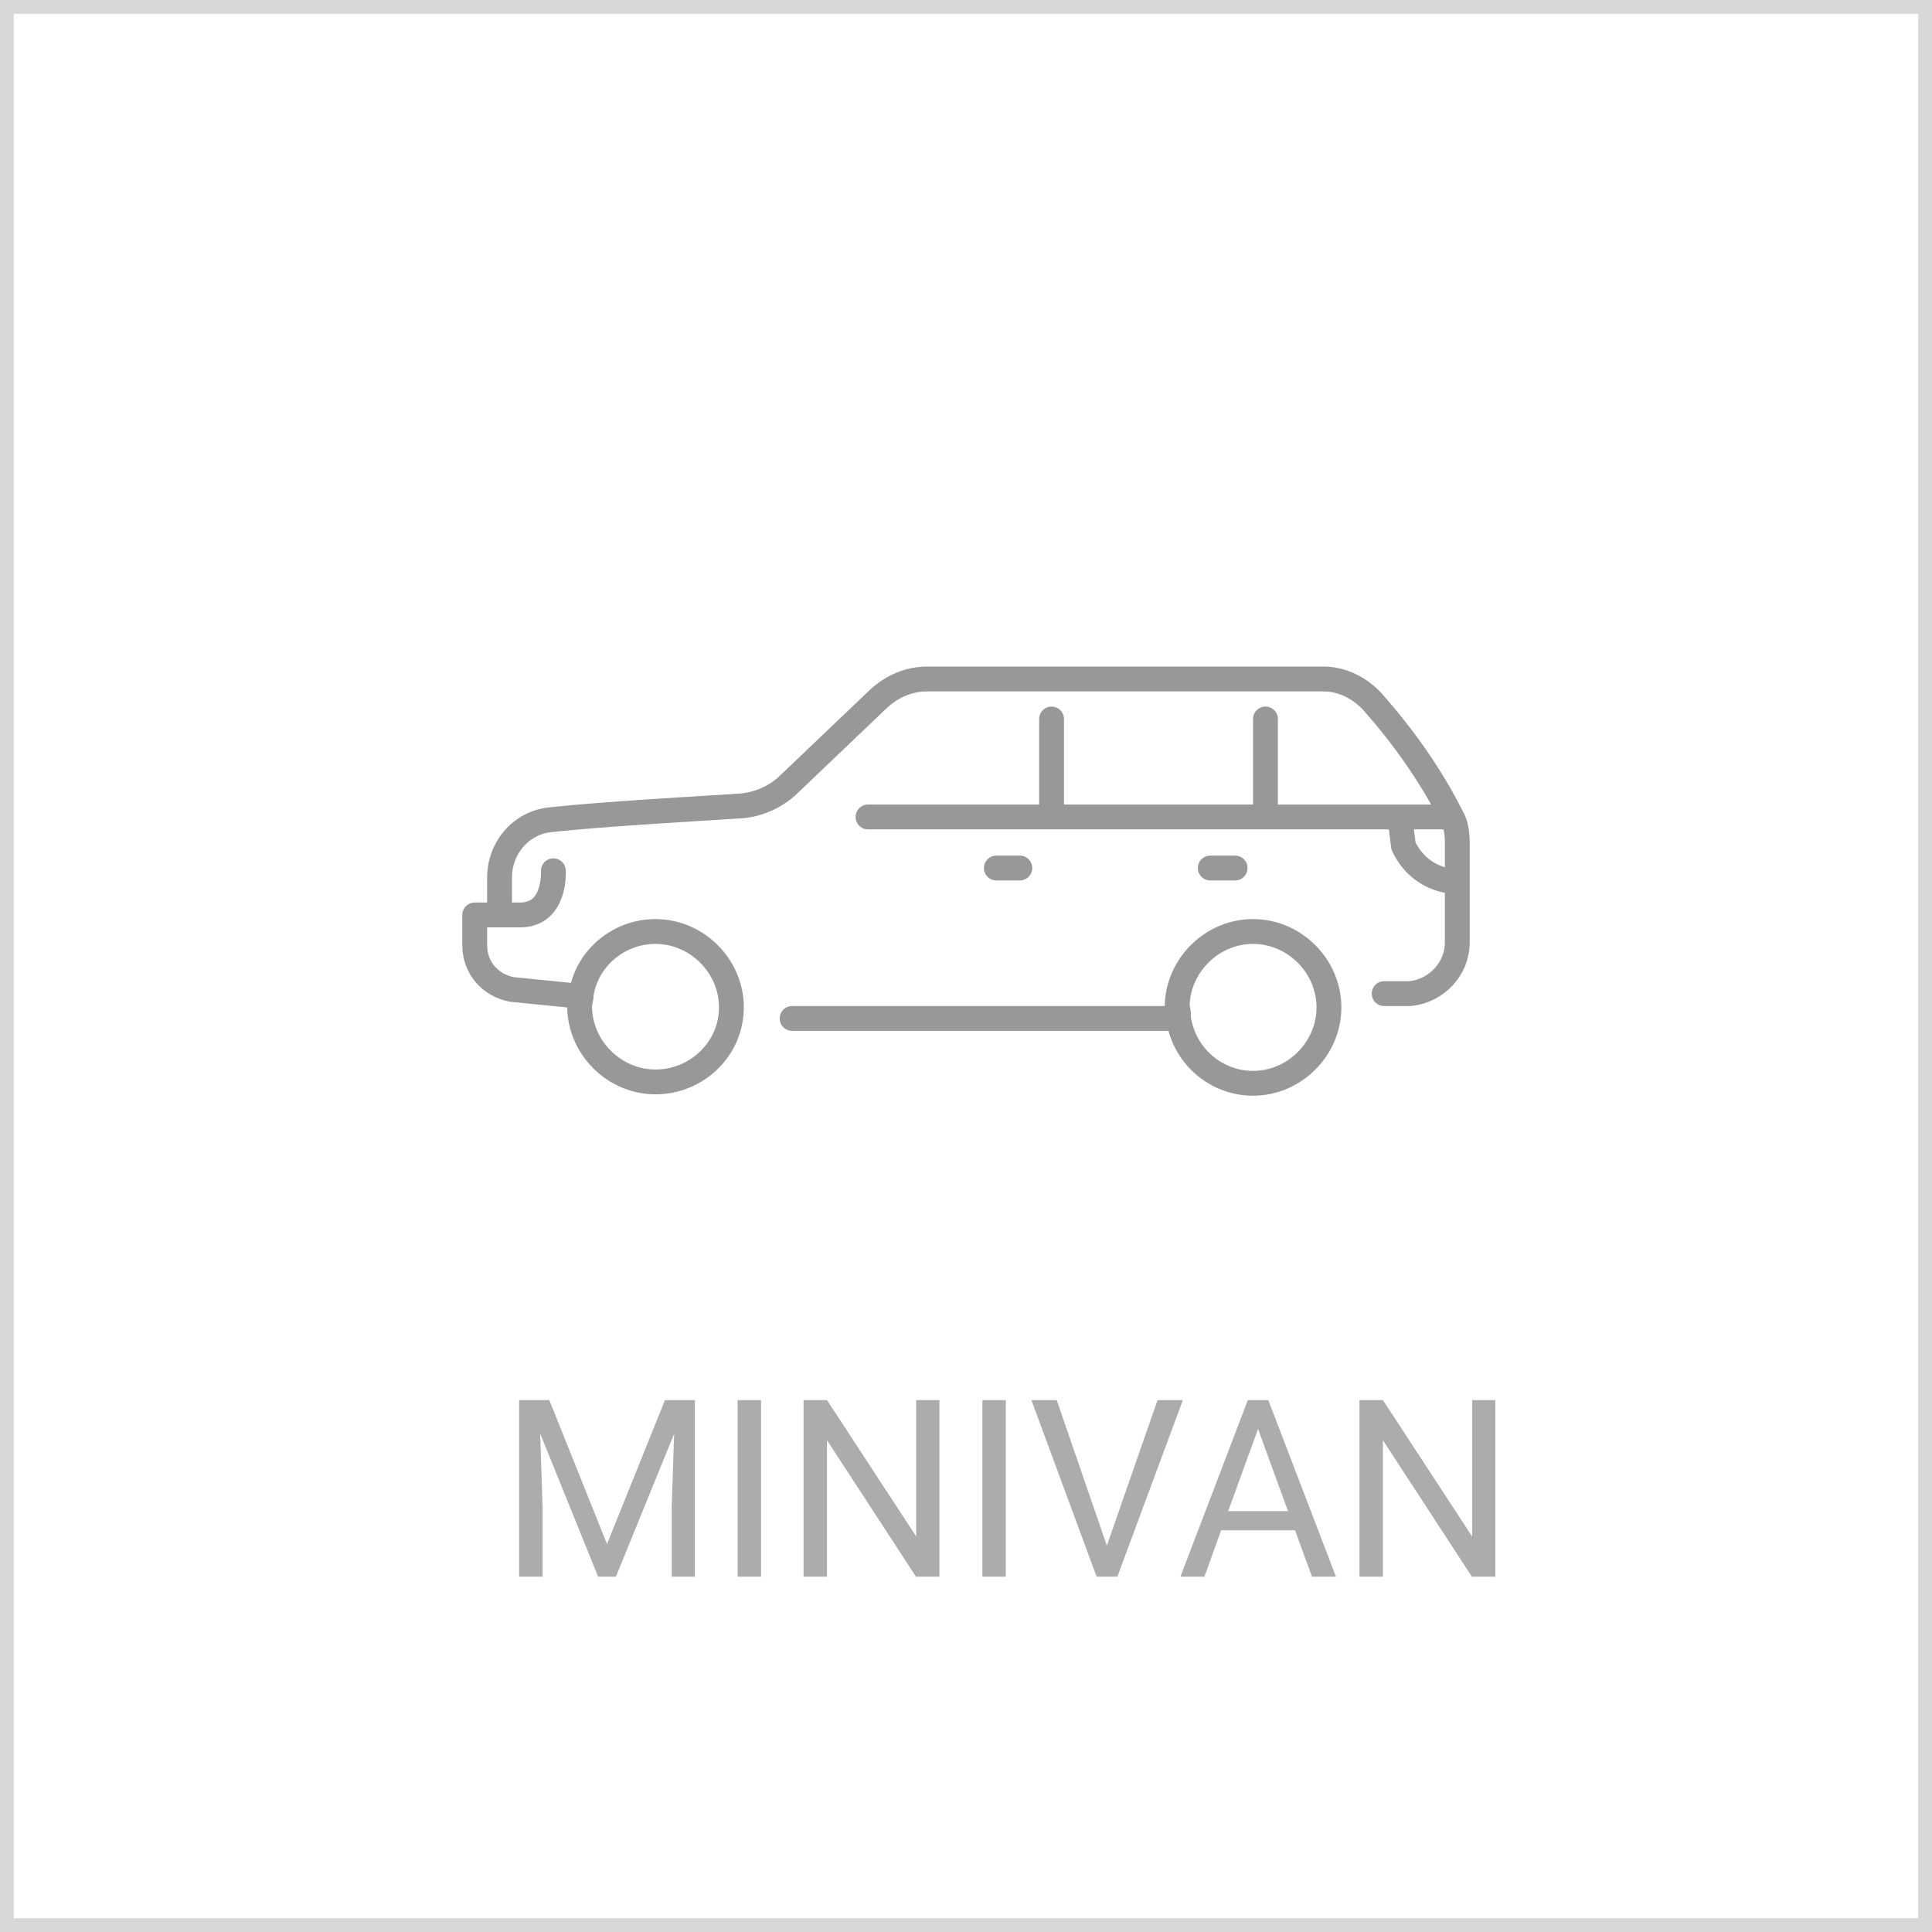
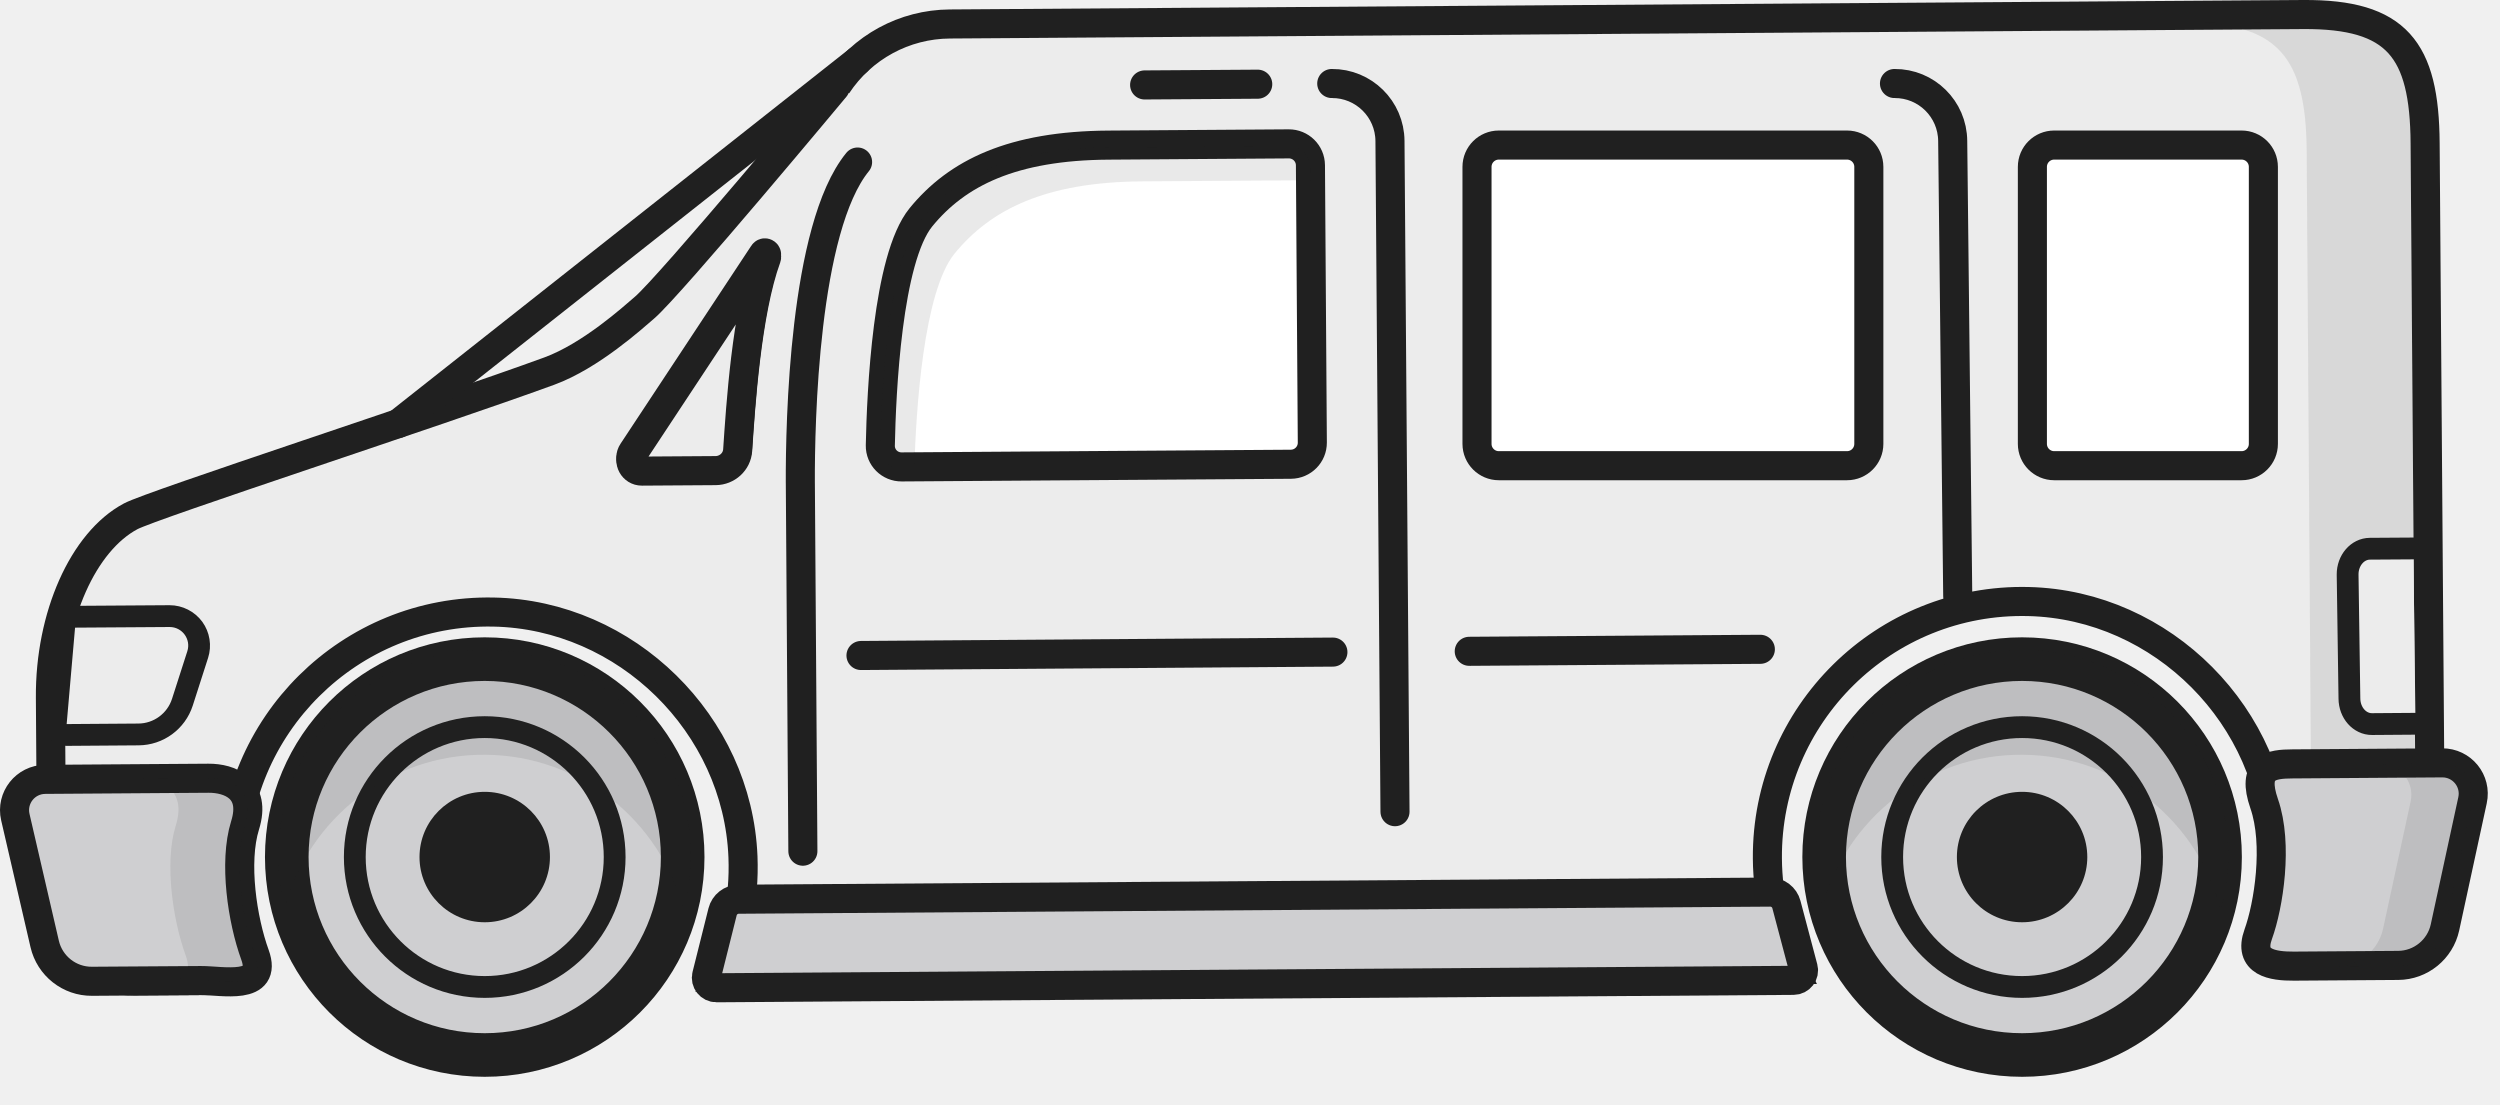
- <svg xmlns="http://www.w3.org/2000/svg" width="112px" height="112px" viewBox="0 0 112 112" version="1.1">
-   <defs />
+ <svg xmlns="http://www.w3.org/2000/svg" width="86px" height="38px" viewBox="0 0 86 38" version="1.1">
  <g id="Page-1" stroke="none" stroke-width="1" fill="none" fill-rule="evenodd">
-     <g id="Body-Type" transform="translate(-24, -224)">
-       <g id="Box---Body-Type" transform="translate(24, 224)">
-         <rect id="Rectangle" stroke="#D8D8D8" stroke-width="0.8" fill="#FFFFFF" x="0.4" y="0.4" width="111.2" height="111.2" />
-         <g id="Box-Text" transform="translate(2.4, 78.4)" stroke-width="1">
-           <g id="TEXT">
-             <rect id="white-bg" fill="#FFFFFF" x="0" y="0" width="107" height="16.8" />
-             <text font-family="Roboto-Regular, Roboto" font-size="14.4" font-weight="normal" fill="#989898">
-               <tspan x="56" y="13" text-anchor="middle">MINIVAN</tspan>
-             </text>
-             <g id="color-/-grey" style="mix-blend-mode: overlay;" fill="#989898">
-               <rect id="color" x="0" y="0" width="107.128" height="17.2" />
-             </g>
+     <g id="Car-Model-Icons---Greyscale" transform="translate(-145, -363)">
+       <g id="MINIVAN" transform="translate(132, 337)">
+         <g id="Group-91" transform="translate(13, 26)">
+           <path d="M28.794,2.933 C29.657,1.626 31.108,0.835 32.674,0.825 C41.632,0.763 71.982,0.55 79.234,0.5 C82.457,0.479 83.402,1.702 83.424,4.925 C83.446,8.148 83.56,22.909 83.585,26.652 C83.611,30.394 77.776,32.557 77.895,32.195 C78.192,31.282 78.344,30.302 78.323,29.284 C78.229,24.669 74.394,20.803 69.779,20.693 C64.812,20.573 60.764,24.589 60.798,29.529 C60.808,30.902 61.132,32.198 61.701,33.354 L24.713,33.608 C25.306,32.362 25.617,30.957 25.558,29.475 C25.376,24.912 21.544,21.145 16.979,21.055 C12.028,20.956 8.002,24.965 8.036,29.892 C8.042,30.791 8.184,31.66 8.441,32.475 C8.576,32.905 7.84,33.724 7.367,33.728 C5.815,33.739 4.841,33.745 4.608,33.746 C2.529,33.761 1.786,31.581 1.771,29.346 C1.755,27.111 1.762,28.043 1.734,23.99 C1.715,21.202 2.859,18.632 4.496,17.761 C5.24,17.364 15.086,14.16 18.894,12.766 C20.327,12.242 21.789,10.909 22.166,10.588 C23.041,9.845 28.814,2.91 28.794,2.933" id="Fill-1" fill="#ECECEC" />
+           <path d="M28.794,2.933 C29.657,1.626 31.108,0.835 32.674,0.825 C41.632,0.763 71.982,0.55 79.234,0.5 C82.457,0.479 83.402,1.702 83.424,4.925 C83.446,8.148 83.56,22.909 83.585,26.652 C83.611,30.394 77.776,32.557 77.895,32.195 C78.192,31.282 78.344,30.302 78.323,29.284 C78.229,24.669 74.394,20.803 69.779,20.693 C64.812,20.573 60.764,24.589 60.798,29.529 C60.808,30.902 61.132,32.198 61.701,33.354 L24.713,33.608 C25.306,32.362 25.617,30.957 25.558,29.475 C25.376,24.912 21.544,21.145 16.979,21.055 C12.028,20.956 8.002,24.965 8.036,29.892 C8.042,30.791 8.184,31.66 8.441,32.475 C8.576,32.905 7.84,33.724 7.367,33.728 C5.815,33.739 4.841,33.745 4.608,33.746 C2.529,33.761 1.786,31.581 1.771,29.346 C1.755,27.111 1.762,28.043 1.734,23.99 C1.715,21.202 2.859,18.632 4.496,17.761 C5.24,17.364 15.086,14.16 18.894,12.766 C20.327,12.242 21.789,10.909 22.166,10.588 C23.041,9.845 28.814,2.91 28.794,2.933 Z" id="Stroke-3" stroke="#202020" />
+           <path d="M79.118,0.754 C78.101,0.761 76.513,0.773 75.16,0.781 C78.383,0.759 79.328,1.983 79.35,5.207 C79.372,8.429 79.485,24.858 79.511,28.601 C79.52,29.947 78.769,30.019 77.812,30.913 C77.764,31.654 77.625,32.371 77.403,33.05 C77.285,33.412 83.119,32.318 83.094,28.576 C83.068,24.833 82.953,8.195 82.931,4.973 C82.909,1.748 82.342,0.732 79.118,0.754" id="Fill-5" fill-opacity="0.1" fill="#202020" />
+           <path d="M61.452,31.114 C61.386,30.863 61.155,30.687 60.894,30.688 L25.409,30.933 C25.148,30.934 24.921,31.114 24.857,31.366 L24.309,33.554 C24.255,33.771 24.421,33.981 24.647,33.979 L61.699,33.724 C61.925,33.722 62.087,33.511 62.03,33.296 L61.452,31.114 Z" id="Fill-7" fill="#CFCFD1" />
+           <path d="M61.452,31.114 C61.386,30.863 61.155,30.687 60.894,30.688 L25.409,30.933 C25.148,30.934 24.921,31.114 24.857,31.366 L24.309,33.554 C24.255,33.771 24.421,33.981 24.647,33.979 L61.699,33.724 C61.925,33.722 62.087,33.511 62.03,33.296 L61.452,31.114 Z" id="Stroke-9" stroke="#202020" stroke-linecap="round" stroke-linejoin="round" />
+           <path d="M2.292,25.283 C2.188,25.283 2.087,25.239 2.017,25.162 C1.945,25.085 1.909,24.98 1.918,24.876 L2.208,21.559 C2.224,21.366 2.385,21.218 2.579,21.217 L5.828,21.194 C6.163,21.194 6.462,21.346 6.655,21.611 C6.848,21.876 6.901,22.206 6.8,22.517 L6.273,24.156 C6.06,24.816 5.453,25.262 4.762,25.265 C4.762,25.265 2.293,25.283 2.292,25.283" id="Fill-11" fill="#ECECEC" />
+           <path d="M5.835,20.819 L5.826,20.819 L2.577,20.841 C2.189,20.843 1.868,21.14 1.835,21.526 L1.545,24.842 C1.527,25.052 1.598,25.261 1.742,25.417 C1.884,25.57 2.084,25.658 2.293,25.658 L2.298,25.658 L4.766,25.64 C5.618,25.634 6.368,25.085 6.631,24.272 L7.158,22.631 C7.293,22.213 7.219,21.748 6.959,21.39 C6.698,21.033 6.278,20.819 5.835,20.819 M5.835,21.569 C6.269,21.569 6.577,21.991 6.444,22.402 L5.917,24.042 C5.755,24.543 5.288,24.887 4.761,24.89 L2.293,24.908 L2.582,21.591 L5.831,21.569 L5.835,21.569" id="Fill-13" fill="#202020" />
+           <path d="M8.77,32.842 C9.224,34.086 7.637,33.726 6.905,33.731 L3.162,33.756 C2.389,33.762 1.712,33.227 1.537,32.472 L0.528,28.111 C0.374,27.446 0.874,26.815 1.555,26.81 L7.169,26.771 C7.901,26.766 8.827,27.121 8.43,28.394 C8.034,29.666 8.338,31.655 8.77,32.842" id="Fill-15" fill="#CFCFD1" />
+           <path d="M8.77,32.842 C9.224,34.086 7.637,33.726 6.905,33.731 L3.162,33.756 C2.389,33.762 1.712,33.227 1.537,32.472 L0.528,28.111 C0.374,27.446 0.874,26.815 1.555,26.81 L7.169,26.771 C7.901,26.766 8.827,27.121 8.43,28.394 C8.034,29.666 8.338,31.655 8.77,32.842 Z" id="Stroke-17" stroke="#202020" stroke-linecap="round" stroke-linejoin="round" />
+           <path d="M8.77,32.842 C8.338,31.655 8.034,29.666 8.43,28.394 C8.827,27.121 7.901,26.766 7.169,26.771 L4.784,26.787 C5.516,26.782 6.442,27.138 6.044,28.41 C5.648,29.683 5.953,31.672 6.385,32.859 C6.585,33.406 6.389,33.643 6.044,33.737 L6.905,33.731 C7.637,33.726 9.224,34.086 8.77,32.842" id="Fill-19" fill-opacity="0.1" fill="#202020" />
+           <path d="M77.684,32.135 C77.33,33.114 78.18,33.24 78.913,33.235 L82.498,33.21 C83.273,33.205 83.942,32.66 84.107,31.904 L85.055,27.529 C85.2,26.864 84.692,26.238 84.01,26.242 L78.865,26.278 C78.132,26.282 77.444,26.368 77.888,27.649 C78.374,29.047 78.04,31.153 77.684,32.135" id="Fill-21" fill="#CFCFD1" />
+           <path d="M77.684,32.135 C77.33,33.114 78.18,33.24 78.913,33.235 L82.498,33.21 C83.273,33.205 83.942,32.66 84.107,31.904 L85.055,27.529 C85.2,26.864 84.692,26.238 84.01,26.242 L78.865,26.278 C78.132,26.282 77.444,26.368 77.888,27.649 C78.374,29.047 78.04,31.153 77.684,32.135 Z" id="Stroke-23" stroke="#202020" stroke-linecap="round" stroke-linejoin="round" />
+           <path d="M84.011,26.268 L81.882,26.284 C82.564,26.279 83.072,26.904 82.927,27.57 L81.979,31.945 C81.814,32.702 81.145,33.246 80.371,33.251 L82.499,33.236 C83.273,33.231 83.942,32.687 84.107,31.93 L85.055,27.555 C85.199,26.889 84.693,26.264 84.011,26.268" id="Fill-25" fill-opacity="0.1" fill="#202020" />
+           <path d="M29.501,5.574 C27.648,7.845 27.524,14.581 27.531,16.593 L27.532,16.654 L27.619,29.281" id="Stroke-27" stroke="#202020" stroke-linecap="round" stroke-linejoin="round" />
+           <path d="M47.988,27.922 L47.815,4.85 C47.808,3.75 46.91,2.865 45.812,2.873" id="Stroke-29" stroke="#202020" stroke-linecap="round" stroke-linejoin="round" />
+           <path d="M67.346,20.51 L67.173,4.85 C67.165,3.75 66.269,2.865 65.17,2.873" id="Stroke-31" stroke="#202020" stroke-linecap="round" stroke-linejoin="round" />
+           <path d="M31.679,7.476 C32.928,5.947 34.826,5.013 38.134,4.992 L44.332,4.949 C44.742,4.946 45.076,5.274 45.079,5.684 L45.144,15.223 C45.147,15.634 44.817,15.966 44.408,15.97 L31.018,16.062 C30.609,16.066 30.275,15.735 30.283,15.323 C30.319,13.508 30.524,8.893 31.679,7.476" id="Fill-33" fill="#FFFFFF" />
+           <path d="M31.679,7.476 C32.928,5.947 34.826,5.013 38.134,4.992 L44.332,4.949 C44.742,4.946 45.076,5.274 45.079,5.684 L45.144,15.223 C45.147,15.634 44.817,15.966 44.408,15.97 L31.018,16.062 C30.609,16.066 30.275,15.735 30.283,15.323 C30.319,13.508 30.524,8.893 31.679,7.476 Z" id="Stroke-35" stroke="#202020" stroke-linecap="round" stroke-linejoin="round" />
+           <path d="M39.292,6.239 L45.083,6.2 L45.08,5.767 C45.077,5.357 44.742,5.028 44.333,5.031 L38.135,5.074 C34.827,5.096 32.928,6.029 31.68,7.559 C30.525,8.975 30.319,13.59 30.283,15.406 C30.276,15.817 30.609,16.147 31.019,16.144 L31.451,16.141 C31.511,14.114 31.764,10.041 32.837,8.724 C34.085,7.195 35.984,6.262 39.292,6.239" id="Fill-37" fill-opacity="0.1" fill="#202020" />
+           <path d="M26.263,8.726 C26.301,8.665 26.391,8.713 26.367,8.78 C25.678,10.669 25.473,13.943 25.375,15.403 C25.348,15.8 25.013,16.104 24.616,16.107 L22.079,16.123 C21.778,16.125 21.597,15.791 21.763,15.541 L26.263,8.726 Z" id="Stroke-39" stroke="#202020" stroke-linecap="round" stroke-linejoin="round" />
+           <path d="M43.266,2.896 L39.375,2.922" id="Stroke-41" stroke="#202020" stroke-linecap="round" stroke-linejoin="round" />
+           <path d="M29.618,22.549 L45.852,22.432" id="Stroke-43" stroke="#202020" stroke-linecap="round" stroke-linejoin="round" />
+           <path d="M50.542,22.405 L60.556,22.336" id="Stroke-45" stroke="#202020" stroke-linecap="round" stroke-linejoin="round" />
+           <path d="M26.264,8.809 C26.302,8.748 26.392,8.796 26.368,8.863 C25.679,10.752 25.474,14.025 25.376,15.486 C25.35,15.883 25.014,16.186 24.617,16.189 L22.08,16.206 C21.779,16.207 21.598,15.873 21.764,15.623 L26.264,8.809 Z" id="Fill-47" fill="#ECECEC" />
+           <path d="M26.264,8.809 C26.302,8.748 26.392,8.796 26.368,8.863 C25.679,10.752 25.474,14.025 25.376,15.486 C25.35,15.883 25.014,16.186 24.617,16.189 L22.08,16.206 C21.779,16.207 21.598,15.873 21.764,15.623 L26.264,8.809 Z" id="Stroke-49" stroke="#202020" />
+           <g id="Group-54" transform="translate(80, 18.0415)">
+             <path d="M3.093,6.856 L1.597,6.867 C1.171,6.87 0.823,6.476 0.82,5.988 L0.758,1.724 C0.754,1.237 1.097,0.838 1.523,0.835 L3.019,0.825" id="Fill-51" fill="#ECECEC" />
+             <path d="M3.093,6.856 L1.597,6.867 C1.171,6.87 0.823,6.476 0.82,5.988 L0.758,1.724 C0.754,1.237 1.097,0.838 1.523,0.835 L3.019,0.825" id="Stroke-53" stroke="#202020" stroke-width="0.75" stroke-linecap="round" stroke-linejoin="round" />
          </g>
-         </g>
-         <g id="SUV-icon" transform="translate(25.6, 38.4)" stroke-width="1">
-           <g id="Group">
-             <rect id="white-bg" fill="#FFFFFF" x="0" y="0" width="60.8" height="25.6" />
-             <path d="M32.16,11.92 L33.52,11.92 M44.56,11.92 L46,11.92 M54.64,19.2 L56.16,19.2 C57.68,19.04 58.88,17.76 58.88,16.24 L58.88,10.4 C58.88,9.92 58.8,9.36 58.56,8.96 C57.36,6.56 55.76,4.32 54,2.32 C53.28,1.52 52.24,0.96 51.12,0.96 L28.16,0.96 C27.12,0.96 26.16,1.36 25.36,2.08 L20.16,7.04 C19.44,7.76 18.4,8.24 17.36,8.32 C14.88,8.48 9.2,8.8 6.32,9.12 C4.64,9.28 3.36,10.72 3.36,12.48 L3.36,14.64 L1.92,14.64 L1.92,16.4 C1.92,17.68 2.8,18.72 4.08,18.96 L8.08,19.36 M42.72,20.64 L20.32,20.64" id="Shape" stroke="#000000" stroke-width="1.44" stroke-linecap="round" stroke-linejoin="round" />
-             <path d="M8.08,19.36 C8.08,19.52 8,19.76 8,19.92 C8,22.32 10,24.32 12.4,24.32 C14.8,24.32 16.8,22.4 16.8,20 C16.8,17.6 14.8,15.6 12.4,15.6 C10.16,15.6 8.32,17.28 8.08,19.36 M42.72,20.64 C43.04,22.8 44.88,24.4 47.04,24.4 C49.44,24.4 51.44,22.4 51.44,20 C51.44,17.6 49.44,15.6 47.04,15.6 C44.64,15.6 42.64,17.6 42.64,20 C42.72,20.16 42.72,20.4 42.72,20.64 M24.72,8.96 L58.24,8.96 M35.36,3.28 L35.36,8.8 M47.76,3.28 L47.76,8.8 M6.48,12.08 C6.48,12.08 6.64,14.64 4.56,14.64 L3.44,14.64 M58.24,12.64 C57.12,12.4 56.24,11.68 55.76,10.64 L55.6,9.36" id="Shape" stroke="#000000" stroke-width="1.44" stroke-linecap="round" stroke-linejoin="round" />
-             <g id="color-/-grey" style="mix-blend-mode: screen;" fill="#989898">
-               <rect id="color" x="0" y="0" width="61.073" height="26.306" />
-             </g>
+           <path d="M63.538,16.02 L51.559,16.02 C51.145,16.02 50.809,15.684 50.809,15.27 L50.809,5.74 C50.809,5.325 51.145,4.99 51.559,4.99 L63.538,4.99 C63.952,4.99 64.288,5.325 64.288,5.74 L64.288,15.27 C64.288,15.684 63.952,16.02 63.538,16.02" id="Fill-55" fill="#FFFFFF" />
+           <path d="M63.538,16.02 L51.559,16.02 C51.145,16.02 50.809,15.684 50.809,15.27 L50.809,5.74 C50.809,5.325 51.145,4.99 51.559,4.99 L63.538,4.99 C63.952,4.99 64.288,5.325 64.288,5.74 L64.288,15.27 C64.288,15.684 63.952,16.02 63.538,16.02 Z" id="Stroke-57" stroke="#202020" />
+           <path d="M77.11,16.02 L70.664,16.02 C70.25,16.02 69.914,15.684 69.914,15.27 L69.914,5.74 C69.914,5.325 70.25,4.99 70.664,4.99 L77.11,4.99 C77.524,4.99 77.86,5.325 77.86,5.74 L77.86,15.27 C77.86,15.684 77.524,16.02 77.11,16.02" id="Fill-59" fill="#FFFFFF" />
+           <path d="M77.11,16.02 L70.664,16.02 C70.25,16.02 69.914,15.684 69.914,15.27 L69.914,5.74 C69.914,5.325 70.25,4.99 70.664,4.99 L77.11,4.99 C77.524,4.99 77.86,5.325 77.86,5.74 L77.86,15.27 C77.86,15.684 77.524,16.02 77.11,16.02 Z" id="Stroke-61" stroke="#202020" />
+           <g id="Group-66" transform="translate(13, 2.0415)">
+             <path d="M16.501,0.052 L0.7,12.528" id="Fill-63" fill="#ECECEC" />
+             <path d="M16.501,0.052 L0.7,12.528" id="Stroke-65" stroke="#202020" stroke-linecap="round" />
          </g>
+           <path d="M62.751,29.482 C62.751,25.722 65.8,22.674 69.561,22.674 C73.321,22.674 76.37,25.722 76.37,29.482 C76.37,33.243 73.321,36.292 69.561,36.292 C65.8,36.292 62.751,33.243 62.751,29.482" id="Fill-67" fill="#CFCFD1" />
+           <path d="M62.751,29.482 C62.751,25.722 65.8,22.674 69.561,22.674 C73.321,22.674 76.37,25.722 76.37,29.482 C76.37,33.243 73.321,36.292 69.561,36.292 C65.8,36.292 62.751,33.243 62.751,29.482 Z" id="Stroke-69" stroke="#202020" stroke-width="1.5" stroke-linecap="round" stroke-linejoin="round" />
+           <path d="M74.03,29.483 C74.03,31.951 72.029,33.952 69.56,33.952 C67.092,33.952 65.091,31.951 65.091,29.483 C65.091,27.014 67.092,25.013 69.56,25.013 C72.029,25.013 74.03,27.014 74.03,29.483" id="Fill-71" fill="#CFCFD1" />
+           <path d="M74.03,29.483 C74.03,31.951 72.029,33.952 69.56,33.952 C67.092,33.952 65.091,31.951 65.091,29.483 C65.091,27.014 67.092,25.013 69.56,25.013 C72.029,25.013 74.03,27.014 74.03,29.483 Z" id="Stroke-73" stroke="#202020" stroke-width="0.75" stroke-linecap="round" stroke-linejoin="round" />
+           <path d="M71.803,29.483 C71.803,30.721 70.799,31.726 69.56,31.726 C68.321,31.726 67.317,30.721 67.317,29.483 C67.317,28.244 68.321,27.239 69.56,27.239 C70.799,27.239 71.803,28.244 71.803,29.483" id="Fill-75" fill="#202020" />
+           <path d="M69.584,25.963 C72.879,25.989 75.624,28.26 76.398,31.311 C76.555,30.734 76.648,30.133 76.653,29.508 C76.685,25.586 73.533,22.384 69.613,22.353 C65.694,22.321 62.49,25.473 62.459,29.394 C62.454,30.019 62.538,30.622 62.686,31.2 C63.509,28.162 66.29,25.937 69.584,25.963" id="Fill-77" fill-opacity="0.1" fill="#202020" />
+           <path d="M9.865,29.482 C9.865,25.722 12.913,22.674 16.674,22.674 C20.435,22.674 23.484,25.722 23.484,29.482 C23.484,33.243 20.435,36.292 16.674,36.292 C12.913,36.292 9.865,33.243 9.865,29.482" id="Fill-79" fill="#CFCFD1" />
+           <path d="M9.865,29.482 C9.865,25.722 12.913,22.674 16.674,22.674 C20.435,22.674 23.484,25.722 23.484,29.482 C23.484,33.243 20.435,36.292 16.674,36.292 C12.913,36.292 9.865,33.243 9.865,29.482 Z" id="Stroke-81" stroke="#202020" stroke-width="1.5" stroke-linecap="round" stroke-linejoin="round" />
+           <path d="M21.144,29.483 C21.144,31.951 19.143,33.952 16.675,33.952 C14.206,33.952 12.205,31.951 12.205,29.483 C12.205,27.014 14.206,25.013 16.675,25.013 C19.143,25.013 21.144,27.014 21.144,29.483" id="Fill-83" fill="#CFCFD1" />
+           <path d="M21.144,29.483 C21.144,31.951 19.143,33.952 16.675,33.952 C14.206,33.952 12.205,31.951 12.205,29.483 C12.205,27.014 14.206,25.013 16.675,25.013 C19.143,25.013 21.144,27.014 21.144,29.483 Z" id="Stroke-85" stroke="#202020" stroke-width="0.75" stroke-linecap="round" stroke-linejoin="round" />
+           <path d="M18.918,29.483 C18.918,30.721 17.914,31.726 16.675,31.726 C15.436,31.726 14.431,30.721 14.431,29.483 C14.431,28.244 15.436,27.239 16.675,27.239 C17.914,27.239 18.918,28.244 18.918,29.483" id="Fill-87" fill="#202020" />
+           <path d="M16.698,25.963 C19.993,25.989 22.738,28.26 23.512,31.311 C23.668,30.734 23.762,30.133 23.767,29.508 C23.799,25.586 20.647,22.384 16.727,22.353 C12.808,22.321 9.605,25.473 9.573,29.394 C9.568,30.019 9.652,30.622 9.799,31.2 C10.623,28.162 13.404,25.937 16.698,25.963" id="Fill-89" fill-opacity="0.1" fill="#202020" />
        </g>
      </g>
    </g>
  </g>
</svg>
